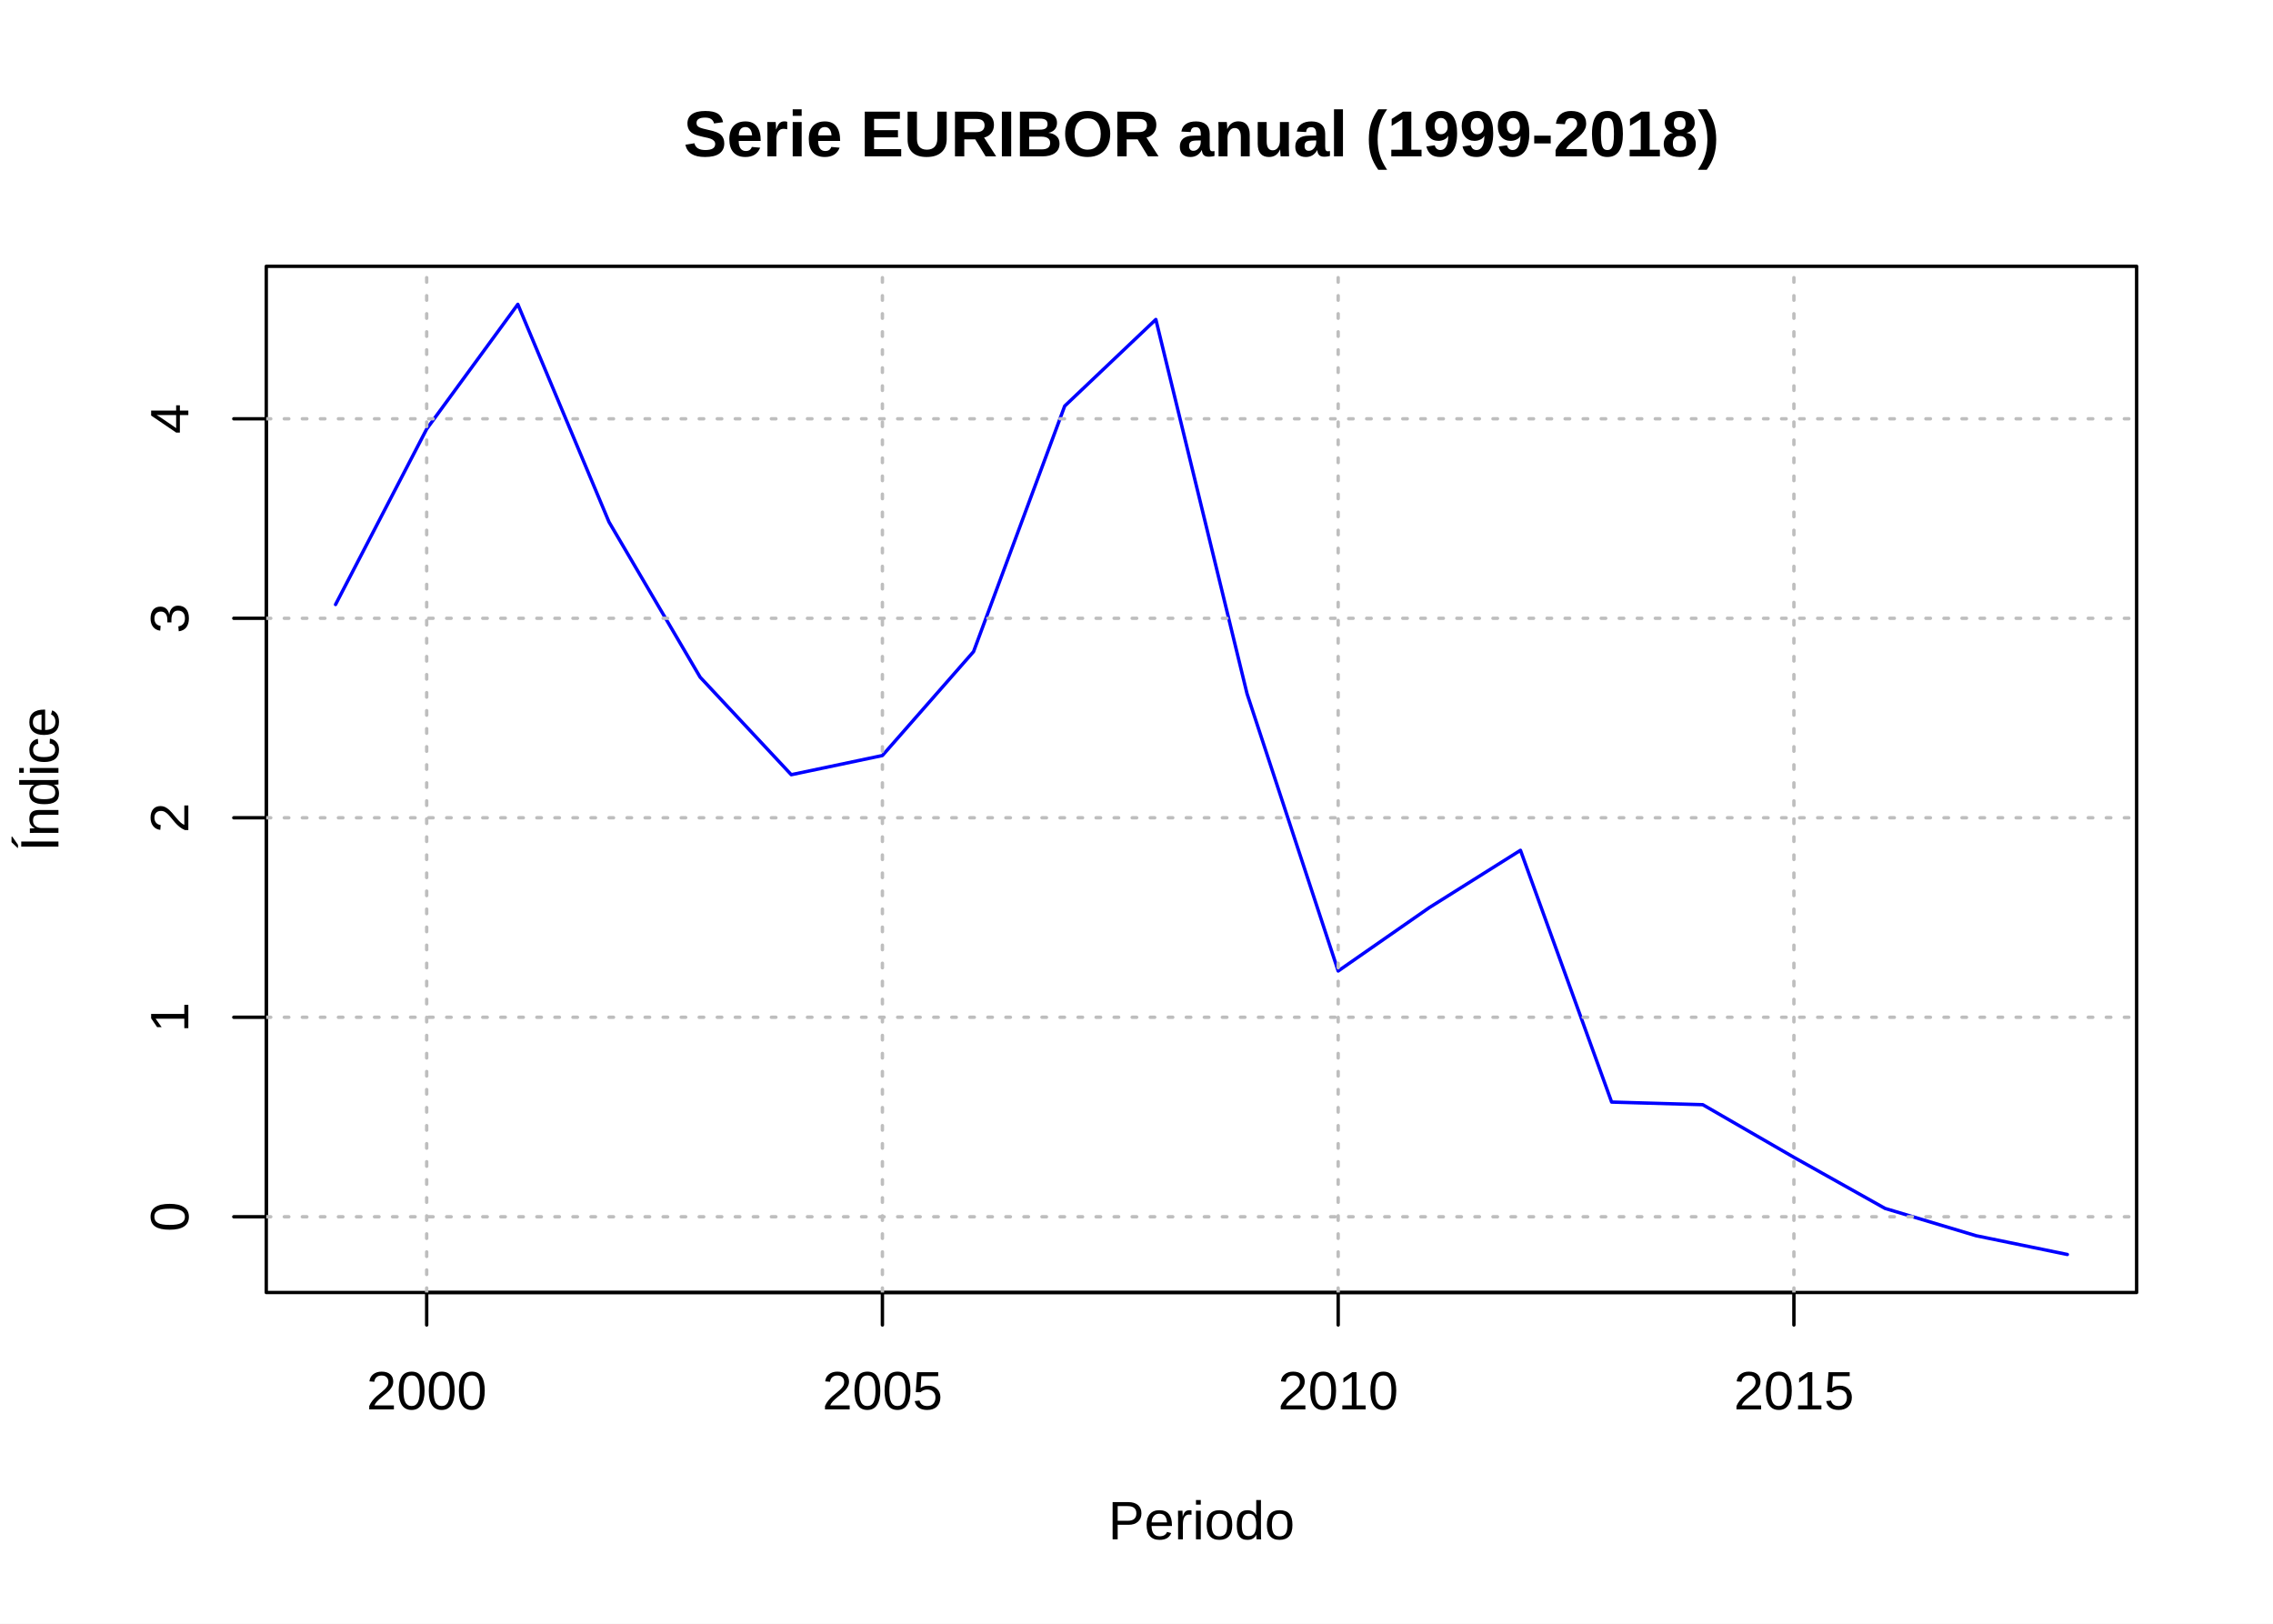
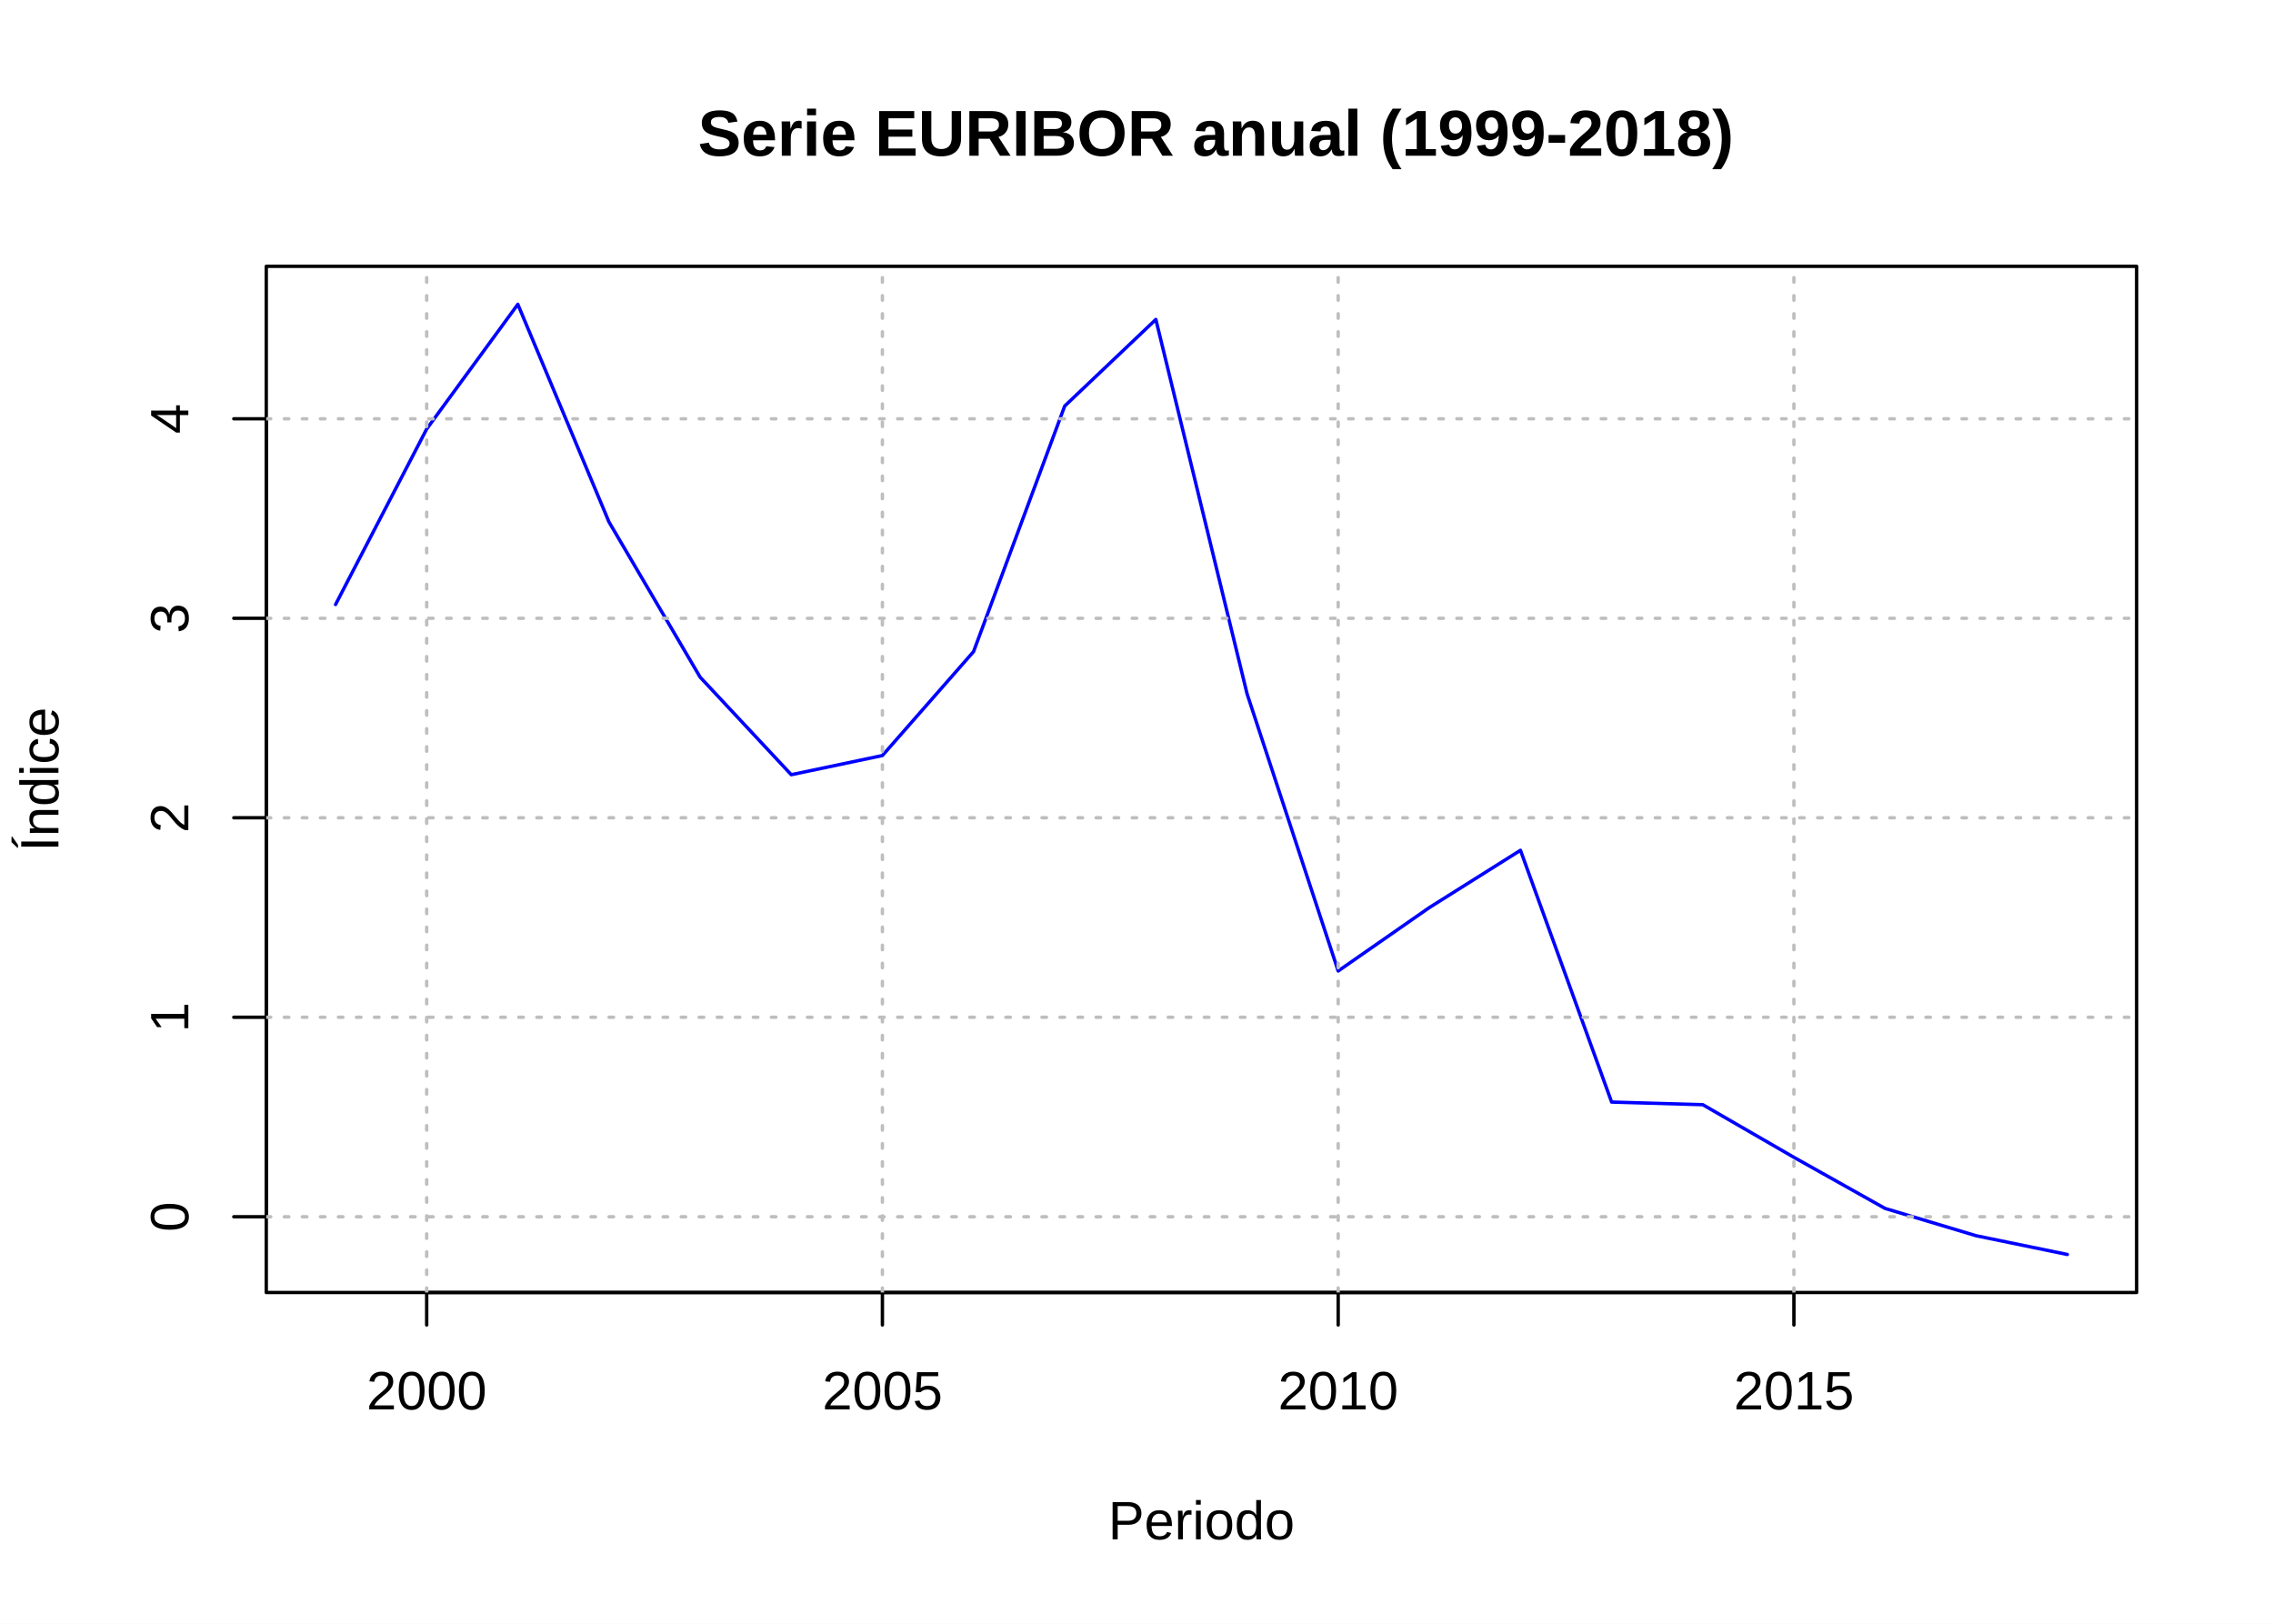
<svg xmlns="http://www.w3.org/2000/svg" viewBox="0 0 504.00 360.00">
  <defs>
    <style type="text/css">
-     line, polyline, path, rect, circle {
+     line, polyline, polygon, path, rect, circle {
      fill: none;
      stroke: #000000;
      stroke-linecap: round;
      stroke-linejoin: round;
      stroke-miterlimit: 10.00;
    }
  </style>
  </defs>
  <rect width="100%" height="100%" style="stroke: none; fill: #FFFFFF;" />
  <defs>
    <clipPath id="cpNTkuMDR8NDczLjc2fDI4Ni41Nnw1OS4wNA==">
      <rect x="59.04" y="59.04" width="414.72" height="227.52" />
    </clipPath>
  </defs>
  <polyline points="74.40,134.03 94.61,95.11 114.82,67.47 135.03,115.72 155.24,150.13 175.45,171.76 195.66,167.51 215.87,144.47 236.08,90.02 256.29,70.83 276.51,153.80 296.72,215.28 316.93,201.22 337.14,188.52 357.35,244.34 377.56,244.92 397.77,256.59 417.98,267.92 438.19,273.98 458.40,278.13 " style="stroke-width: 0.75; stroke: #0000FF;" clip-path="url(#cpNTkuMDR8NDczLjc2fDI4Ni41Nnw1OS4wNA==)" />
  <defs>
-     <clipPath id="cpMHw1MDR8MzYwfDA=">
+     <clipPath id="cpMC4wMHw1MDQuMDB8MzYwLjAwfDAuMDA=">
      <rect x="0.00" y="0.00" width="504.00" height="360.00" />
    </clipPath>
  </defs>
-   <line x1="94.61" y1="286.56" x2="397.77" y2="286.56" style="stroke-width: 0.75;" clip-path="url(#cpMHw1MDR8MzYwfDA=)" />
-   <line x1="94.61" y1="286.56" x2="94.61" y2="293.76" style="stroke-width: 0.75;" clip-path="url(#cpMHw1MDR8MzYwfDA=)" />
-   <line x1="195.66" y1="286.56" x2="195.66" y2="293.76" style="stroke-width: 0.75;" clip-path="url(#cpMHw1MDR8MzYwfDA=)" />
-   <line x1="296.72" y1="286.56" x2="296.72" y2="293.76" style="stroke-width: 0.75;" clip-path="url(#cpMHw1MDR8MzYwfDA=)" />
-   <line x1="397.77" y1="286.56" x2="397.77" y2="293.76" style="stroke-width: 0.75;" clip-path="url(#cpMHw1MDR8MzYwfDA=)" />
-   <g clip-path="url(#cpMHw1MDR8MzYwfDA=)">
+   <line x1="94.61" y1="286.56" x2="397.77" y2="286.56" style="stroke-width: 0.75;" clip-path="url(#cpMC4wMHw1MDQuMDB8MzYwLjAwfDAuMDA=)" />
+   <line x1="94.61" y1="286.56" x2="94.61" y2="293.76" style="stroke-width: 0.75;" clip-path="url(#cpMC4wMHw1MDQuMDB8MzYwLjAwfDAuMDA=)" />
+   <line x1="195.66" y1="286.56" x2="195.66" y2="293.76" style="stroke-width: 0.75;" clip-path="url(#cpMC4wMHw1MDQuMDB8MzYwLjAwfDAuMDA=)" />
+   <line x1="296.72" y1="286.56" x2="296.72" y2="293.76" style="stroke-width: 0.75;" clip-path="url(#cpMC4wMHw1MDQuMDB8MzYwLjAwfDAuMDA=)" />
+   <line x1="397.77" y1="286.56" x2="397.77" y2="293.76" style="stroke-width: 0.75;" clip-path="url(#cpMC4wMHw1MDQuMDB8MzYwLjAwfDAuMDA=)" />
+   <g clip-path="url(#cpMC4wMHw1MDQuMDB8MzYwLjAwfDAuMDA=)">
    <text x="81.26" y="312.48" style="font-size: 12.00px; font-family: Arial;" textLength="26.70px" lengthAdjust="spacingAndGlyphs">2000</text>
  </g>
-   <g clip-path="url(#cpMHw1MDR8MzYwfDA=)">
+   <g clip-path="url(#cpMC4wMHw1MDQuMDB8MzYwLjAwfDAuMDA=)">
    <text x="182.32" y="312.48" style="font-size: 12.00px; font-family: Arial;" textLength="26.70px" lengthAdjust="spacingAndGlyphs">2005</text>
  </g>
-   <g clip-path="url(#cpMHw1MDR8MzYwfDA=)">
+   <g clip-path="url(#cpMC4wMHw1MDQuMDB8MzYwLjAwfDAuMDA=)">
    <text x="283.37" y="312.48" style="font-size: 12.00px; font-family: Arial;" textLength="26.70px" lengthAdjust="spacingAndGlyphs">2010</text>
  </g>
-   <g clip-path="url(#cpMHw1MDR8MzYwfDA=)">
+   <g clip-path="url(#cpMC4wMHw1MDQuMDB8MzYwLjAwfDAuMDA=)">
    <text x="384.42" y="312.48" style="font-size: 12.00px; font-family: Arial;" textLength="26.70px" lengthAdjust="spacingAndGlyphs">2015</text>
  </g>
-   <line x1="59.04" y1="269.77" x2="59.04" y2="92.85" style="stroke-width: 0.75;" clip-path="url(#cpMHw1MDR8MzYwfDA=)" />
-   <line x1="59.04" y1="269.77" x2="51.84" y2="269.77" style="stroke-width: 0.75;" clip-path="url(#cpMHw1MDR8MzYwfDA=)" />
-   <line x1="59.04" y1="225.54" x2="51.84" y2="225.54" style="stroke-width: 0.75;" clip-path="url(#cpMHw1MDR8MzYwfDA=)" />
-   <line x1="59.04" y1="181.31" x2="51.84" y2="181.31" style="stroke-width: 0.75;" clip-path="url(#cpMHw1MDR8MzYwfDA=)" />
-   <line x1="59.04" y1="137.08" x2="51.84" y2="137.08" style="stroke-width: 0.75;" clip-path="url(#cpMHw1MDR8MzYwfDA=)" />
-   <line x1="59.04" y1="92.85" x2="51.84" y2="92.85" style="stroke-width: 0.75;" clip-path="url(#cpMHw1MDR8MzYwfDA=)" />
-   <g clip-path="url(#cpMHw1MDR8MzYwfDA=)">
+   <line x1="59.04" y1="269.77" x2="59.04" y2="92.85" style="stroke-width: 0.75;" clip-path="url(#cpMC4wMHw1MDQuMDB8MzYwLjAwfDAuMDA=)" />
+   <line x1="59.04" y1="269.77" x2="51.84" y2="269.77" style="stroke-width: 0.75;" clip-path="url(#cpMC4wMHw1MDQuMDB8MzYwLjAwfDAuMDA=)" />
+   <line x1="59.04" y1="225.54" x2="51.84" y2="225.54" style="stroke-width: 0.75;" clip-path="url(#cpMC4wMHw1MDQuMDB8MzYwLjAwfDAuMDA=)" />
+   <line x1="59.04" y1="181.31" x2="51.84" y2="181.31" style="stroke-width: 0.75;" clip-path="url(#cpMC4wMHw1MDQuMDB8MzYwLjAwfDAuMDA=)" />
+   <line x1="59.04" y1="137.08" x2="51.84" y2="137.08" style="stroke-width: 0.75;" clip-path="url(#cpMC4wMHw1MDQuMDB8MzYwLjAwfDAuMDA=)" />
+   <line x1="59.04" y1="92.85" x2="51.84" y2="92.85" style="stroke-width: 0.75;" clip-path="url(#cpMC4wMHw1MDQuMDB8MzYwLjAwfDAuMDA=)" />
+   <g clip-path="url(#cpMC4wMHw1MDQuMDB8MzYwLjAwfDAuMDA=)">
    <text transform="translate(41.76,273.11) rotate(-90)" style="font-size: 12.00px; font-family: Arial;" textLength="6.67px" lengthAdjust="spacingAndGlyphs">0</text>
  </g>
-   <g clip-path="url(#cpMHw1MDR8MzYwfDA=)">
+   <g clip-path="url(#cpMC4wMHw1MDQuMDB8MzYwLjAwfDAuMDA=)">
    <text transform="translate(41.76,228.88) rotate(-90)" style="font-size: 12.00px; font-family: Arial;" textLength="6.67px" lengthAdjust="spacingAndGlyphs">1</text>
  </g>
-   <g clip-path="url(#cpMHw1MDR8MzYwfDA=)">
+   <g clip-path="url(#cpMC4wMHw1MDQuMDB8MzYwLjAwfDAuMDA=)">
    <text transform="translate(41.76,184.65) rotate(-90)" style="font-size: 12.00px; font-family: Arial;" textLength="6.67px" lengthAdjust="spacingAndGlyphs">2</text>
  </g>
-   <g clip-path="url(#cpMHw1MDR8MzYwfDA=)">
+   <g clip-path="url(#cpMC4wMHw1MDQuMDB8MzYwLjAwfDAuMDA=)">
    <text transform="translate(41.76,140.42) rotate(-90)" style="font-size: 12.00px; font-family: Arial;" textLength="6.67px" lengthAdjust="spacingAndGlyphs">3</text>
  </g>
-   <g clip-path="url(#cpMHw1MDR8MzYwfDA=)">
+   <g clip-path="url(#cpMC4wMHw1MDQuMDB8MzYwLjAwfDAuMDA=)">
    <text transform="translate(41.76,96.19) rotate(-90)" style="font-size: 12.00px; font-family: Arial;" textLength="6.67px" lengthAdjust="spacingAndGlyphs">4</text>
  </g>
-   <polyline points="59.04,286.56 473.76,286.56 473.76,59.04 59.04,59.04 59.04,286.56 " style="stroke-width: 0.75;" clip-path="url(#cpMHw1MDR8MzYwfDA=)" />
-   <g clip-path="url(#cpMHw1MDR8MzYwfDA=)">
-     <text x="151.55" y="34.67" style="font-size: 14.40px; font-weight: bold; font-family: Arial;" textLength="229.70px" lengthAdjust="spacingAndGlyphs">Serie EURIBOR anual (1999-2018)</text>
+   <polyline points="59.04,286.56 473.76,286.56 473.76,59.04 59.04,59.04 59.04,286.56 " style="stroke-width: 0.75;" clip-path="url(#cpMC4wMHw1MDQuMDB8MzYwLjAwfDAuMDA=)" />
+   <g clip-path="url(#cpMC4wMHw1MDQuMDB8MzYwLjAwfDAuMDA=)">
+     <text x="154.74" y="34.53" style="font-size: 14.40px; font-weight: bold; font-family: Arial;" textLength="223.32px" lengthAdjust="spacingAndGlyphs">Serie EURIBOR anual (1999-2018)</text>
  </g>
-   <g clip-path="url(#cpMHw1MDR8MzYwfDA=)">
+   <g clip-path="url(#cpMC4wMHw1MDQuMDB8MzYwLjAwfDAuMDA=)">
    <text x="245.72" y="341.28" style="font-size: 12.00px; font-family: Arial;" textLength="41.36px" lengthAdjust="spacingAndGlyphs">Periodo</text>
  </g>
-   <g clip-path="url(#cpMHw1MDR8MzYwfDA=)">
+   <g clip-path="url(#cpMC4wMHw1MDQuMDB8MzYwLjAwfDAuMDA=)">
    <text transform="translate(12.96,188.81) rotate(-90)" style="font-size: 12.00px; font-family: Arial;" textLength="32.02px" lengthAdjust="spacingAndGlyphs">Índice</text>
  </g>
  <defs>
    <clipPath id="cpNTkuMDR8NDczLjc2fDI4Ni41Nnw1OS4wNA==">
      <rect x="59.04" y="59.04" width="414.72" height="227.52" />
    </clipPath>
  </defs>
  <line x1="94.61" y1="286.56" x2="94.61" y2="59.04" style="stroke-width: 0.75; stroke: #BEBEBE; stroke-dasharray: 1.00,3.00;" clip-path="url(#cpNTkuMDR8NDczLjc2fDI4Ni41Nnw1OS4wNA==)" />
  <line x1="195.66" y1="286.56" x2="195.66" y2="59.04" style="stroke-width: 0.75; stroke: #BEBEBE; stroke-dasharray: 1.00,3.00;" clip-path="url(#cpNTkuMDR8NDczLjc2fDI4Ni41Nnw1OS4wNA==)" />
  <line x1="296.72" y1="286.56" x2="296.72" y2="59.04" style="stroke-width: 0.75; stroke: #BEBEBE; stroke-dasharray: 1.00,3.00;" clip-path="url(#cpNTkuMDR8NDczLjc2fDI4Ni41Nnw1OS4wNA==)" />
  <line x1="397.77" y1="286.56" x2="397.77" y2="59.04" style="stroke-width: 0.75; stroke: #BEBEBE; stroke-dasharray: 1.00,3.00;" clip-path="url(#cpNTkuMDR8NDczLjc2fDI4Ni41Nnw1OS4wNA==)" />
  <line x1="59.04" y1="269.77" x2="473.76" y2="269.77" style="stroke-width: 0.75; stroke: #BEBEBE; stroke-dasharray: 1.00,3.00;" clip-path="url(#cpNTkuMDR8NDczLjc2fDI4Ni41Nnw1OS4wNA==)" />
  <line x1="59.04" y1="225.54" x2="473.76" y2="225.54" style="stroke-width: 0.75; stroke: #BEBEBE; stroke-dasharray: 1.00,3.00;" clip-path="url(#cpNTkuMDR8NDczLjc2fDI4Ni41Nnw1OS4wNA==)" />
  <line x1="59.04" y1="181.31" x2="473.76" y2="181.31" style="stroke-width: 0.75; stroke: #BEBEBE; stroke-dasharray: 1.00,3.00;" clip-path="url(#cpNTkuMDR8NDczLjc2fDI4Ni41Nnw1OS4wNA==)" />
  <line x1="59.04" y1="137.08" x2="473.76" y2="137.08" style="stroke-width: 0.75; stroke: #BEBEBE; stroke-dasharray: 1.00,3.00;" clip-path="url(#cpNTkuMDR8NDczLjc2fDI4Ni41Nnw1OS4wNA==)" />
  <line x1="59.04" y1="92.85" x2="473.76" y2="92.85" style="stroke-width: 0.75; stroke: #BEBEBE; stroke-dasharray: 1.00,3.00;" clip-path="url(#cpNTkuMDR8NDczLjc2fDI4Ni41Nnw1OS4wNA==)" />
</svg>
